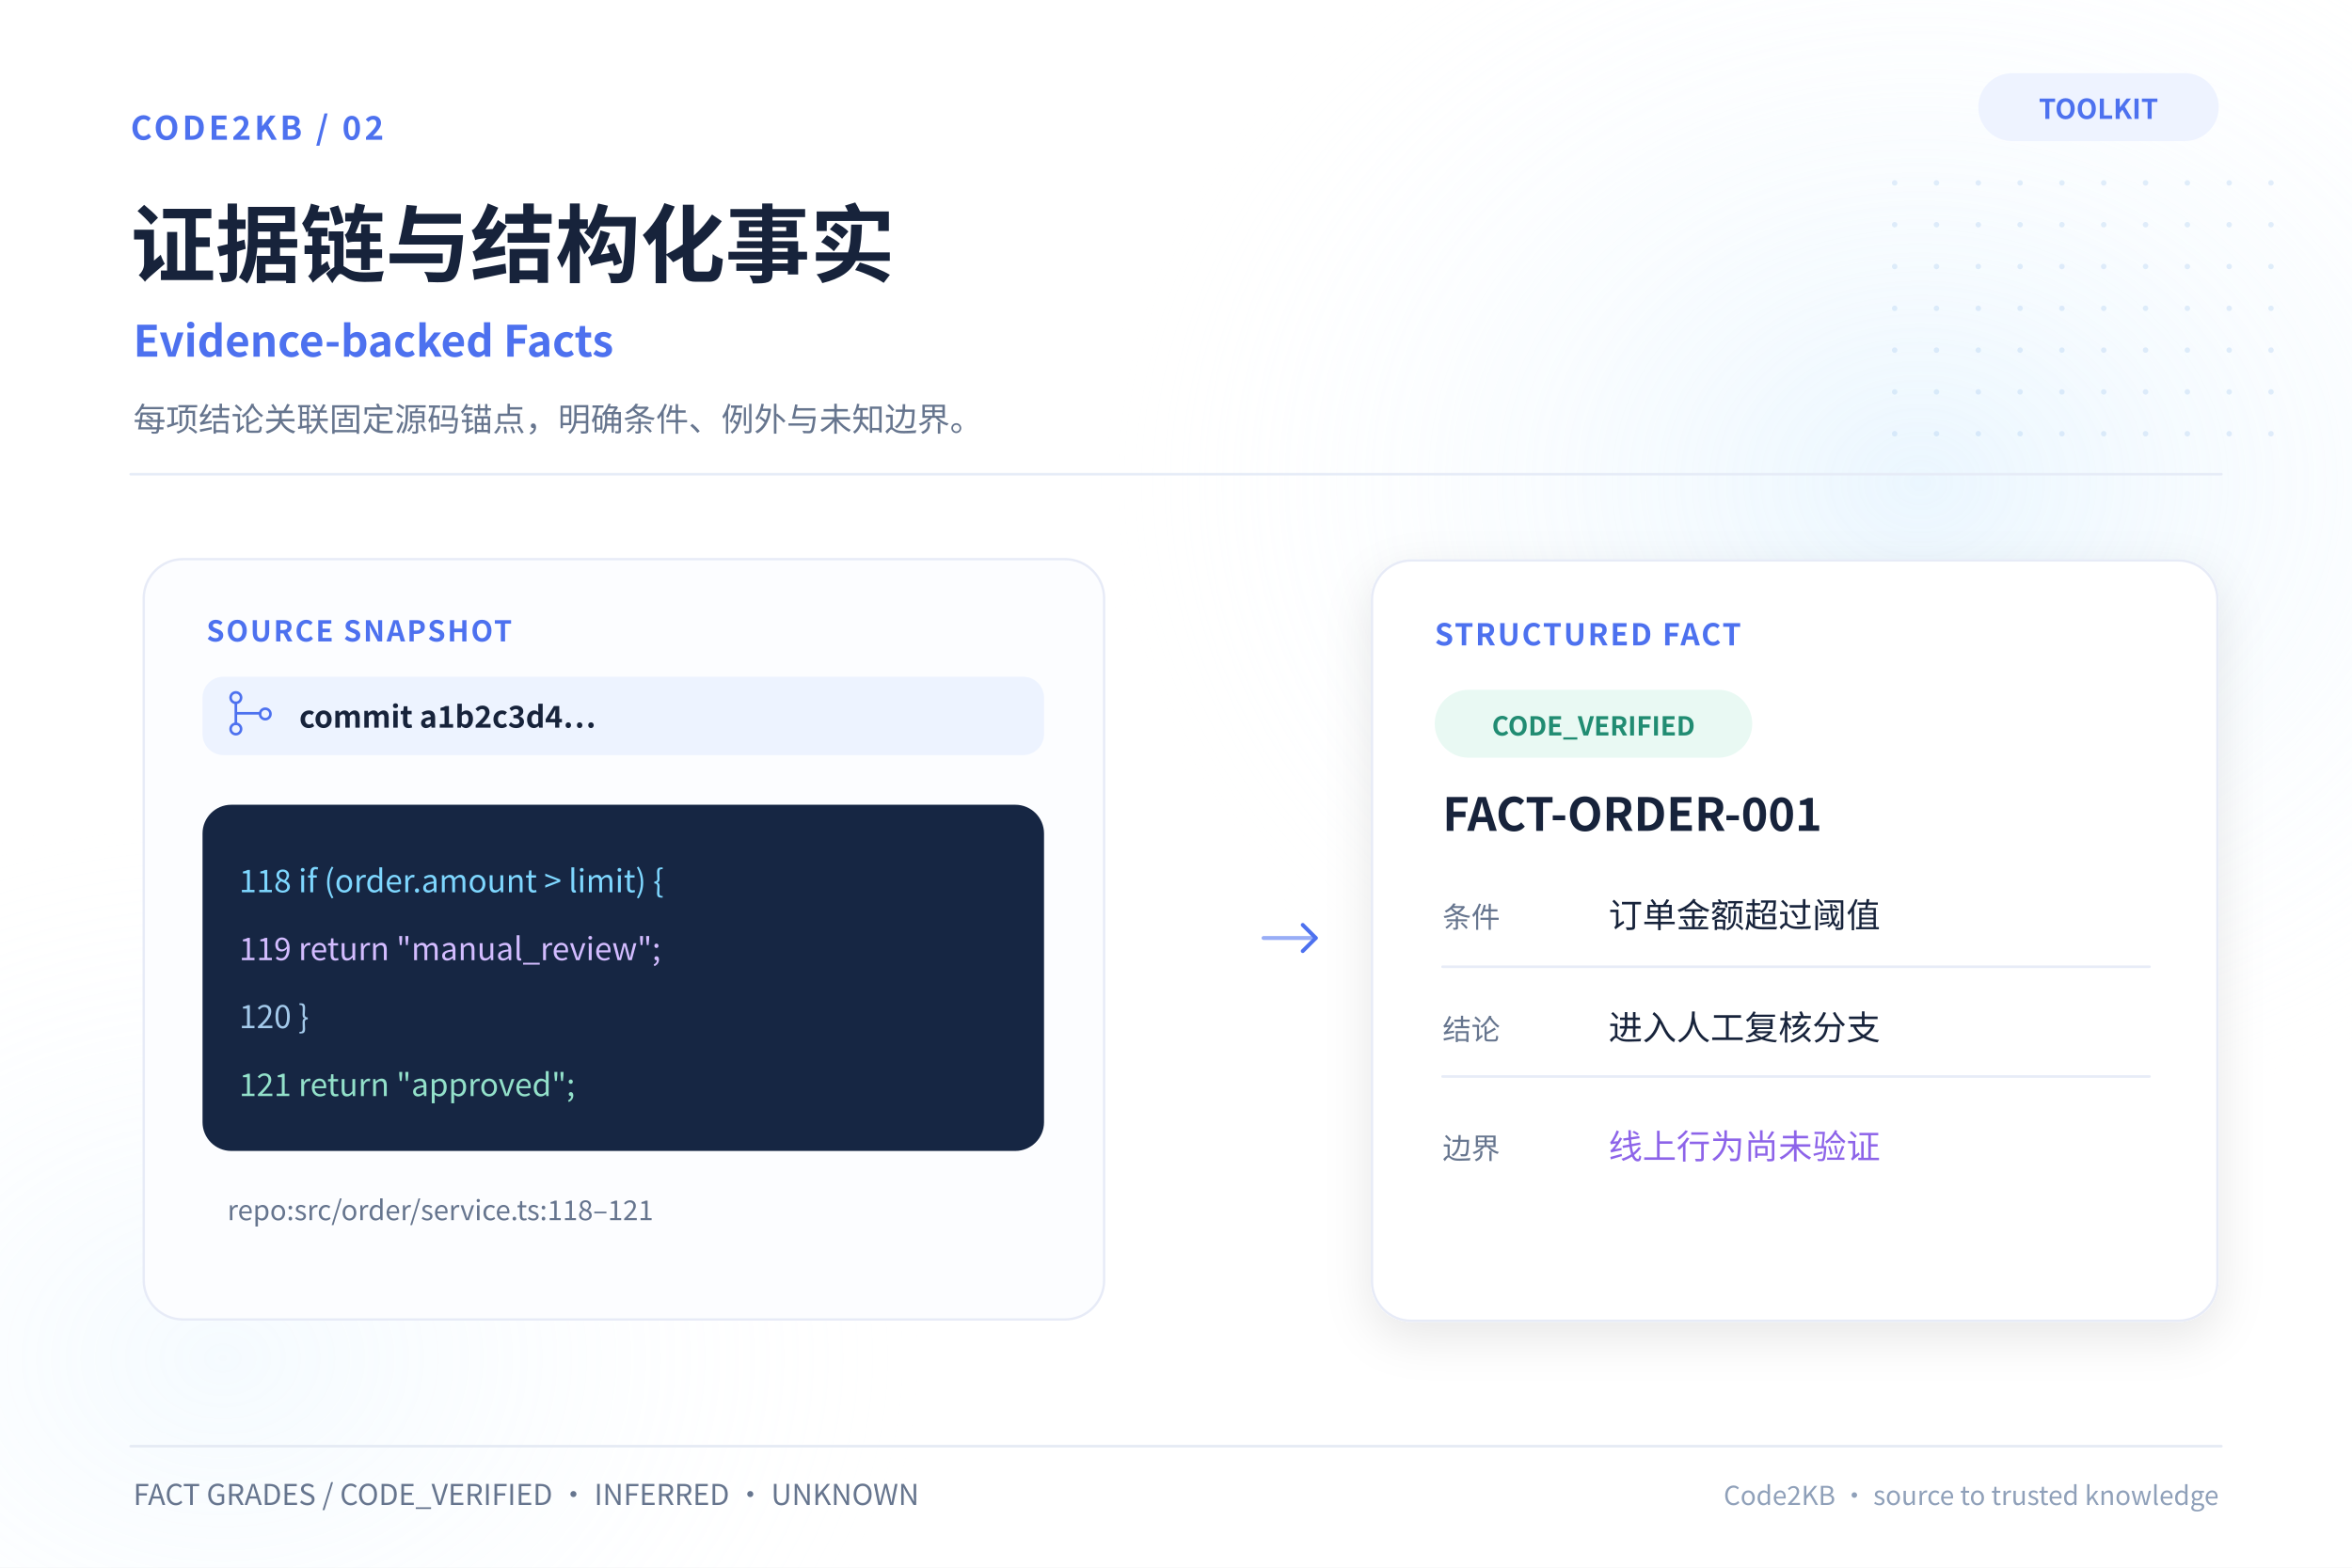
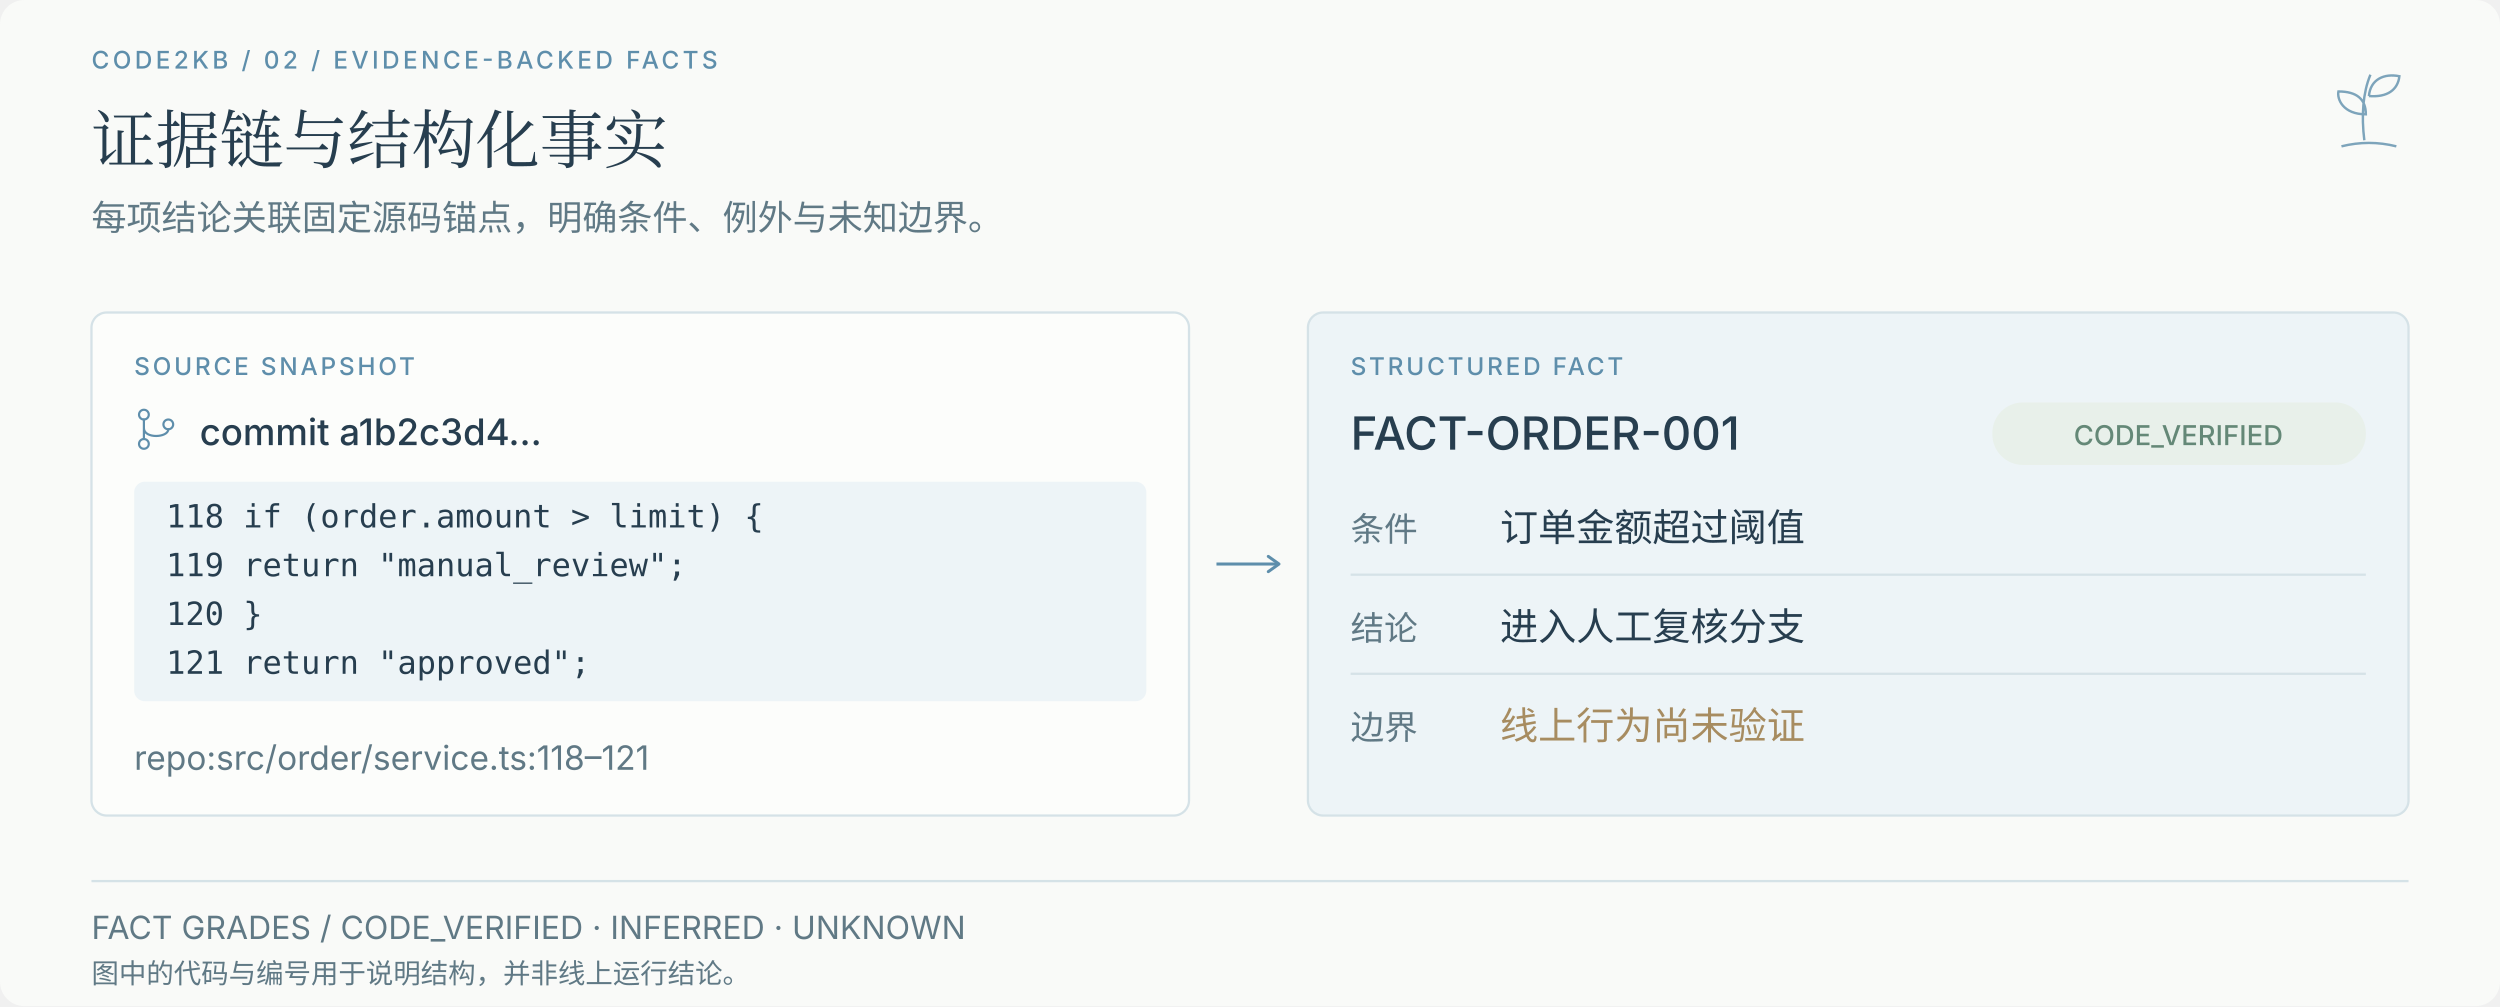
- <svg xmlns="http://www.w3.org/2000/svg" width="1800" height="1200" viewBox="0 0 1800 1200">
-   <defs>
-     <linearGradient id="brand" x1="0" y1="0" x2="1" y2="1">
-       <stop stop-color="#14C9E4" />
-       <stop offset=".48" stop-color="#507EFF" />
-       <stop offset="1" stop-color="#9667F4" />
-     </linearGradient>
-     <linearGradient id="mint" x1="0" y1="0" x2="1" y2="1">
-       <stop stop-color="#DAF9FE" />
-       <stop offset="1" stop-color="#EEE6FF" />
-     </linearGradient>
-     <linearGradient id="flow" x1="0" y1="0" x2="1" y2="0">
-       <stop stop-color="#22C6DC" />
-       <stop offset="1" stop-color="#8F6AF1" />
-     </linearGradient>
-     <linearGradient id="light" x1="0" y1="0" x2="1" y2="1">
-       <stop stop-color="#E8F9FF" />
-       <stop offset="1" stop-color="#F4EEFF" />
-     </linearGradient>
-     <radialGradient id="glow" cx="50%" cy="50%" r="50%">
-       <stop stop-color="#C9E8FE" stop-opacity=".57" />
-       <stop offset="1" stop-color="#FFFFFF" stop-opacity="0" />
-     </radialGradient>
-     <filter id="shadow" x="-20%" y="-30%" width="140%" height="170%">
-       <feGaussianBlur in="SourceAlpha" stdDeviation="18" />
-       <feOffset dy="12" />
-       <feComponentTransfer>
-         <feFuncA type="linear" slope=".095" />
-       </feComponentTransfer>
-       <feMerge>
-         <feMergeNode />
-         <feMergeNode in="SourceGraphic" />
-       </feMerge>
-     </filter>
-   </defs>
-   <rect x="0" y="0" width="1800" height="1200" rx="0" fill="#FFFFFF" stroke="none" stroke-width="1" opacity="1" />
-   <ellipse cx="1470" cy="370" rx="640" ry="520" fill="url(#glow)" opacity="0.65" />
-   <ellipse cx="170" cy="1040" rx="550" ry="430" fill="url(#glow)" opacity="0.33" />
-   <circle cx="1450" cy="140" r="2.1" fill="#9BC1ED" stroke="none" stroke-width="1" opacity="0.28" />
-   <circle cx="1450" cy="172" r="2.1" fill="#9BC1ED" stroke="none" stroke-width="1" opacity="0.28" />
-   <circle cx="1450" cy="204" r="2.1" fill="#9BC1ED" stroke="none" stroke-width="1" opacity="0.28" />
-   <circle cx="1450" cy="236" r="2.1" fill="#9BC1ED" stroke="none" stroke-width="1" opacity="0.28" />
-   <circle cx="1450" cy="268" r="2.1" fill="#9BC1ED" stroke="none" stroke-width="1" opacity="0.28" />
-   <circle cx="1450" cy="300" r="2.1" fill="#9BC1ED" stroke="none" stroke-width="1" opacity="0.28" />
-   <circle cx="1450" cy="332" r="2.1" fill="#9BC1ED" stroke="none" stroke-width="1" opacity="0.28" />
-   <circle cx="1482" cy="140" r="2.1" fill="#9BC1ED" stroke="none" stroke-width="1" opacity="0.28" />
-   <circle cx="1482" cy="172" r="2.1" fill="#9BC1ED" stroke="none" stroke-width="1" opacity="0.28" />
-   <circle cx="1482" cy="204" r="2.1" fill="#9BC1ED" stroke="none" stroke-width="1" opacity="0.28" />
-   <circle cx="1482" cy="236" r="2.1" fill="#9BC1ED" stroke="none" stroke-width="1" opacity="0.28" />
-   <circle cx="1482" cy="268" r="2.1" fill="#9BC1ED" stroke="none" stroke-width="1" opacity="0.28" />
-   <circle cx="1482" cy="300" r="2.1" fill="#9BC1ED" stroke="none" stroke-width="1" opacity="0.28" />
-   <circle cx="1482" cy="332" r="2.1" fill="#9BC1ED" stroke="none" stroke-width="1" opacity="0.28" />
-   <circle cx="1514" cy="140" r="2.1" fill="#9BC1ED" stroke="none" stroke-width="1" opacity="0.28" />
-   <circle cx="1514" cy="172" r="2.1" fill="#9BC1ED" stroke="none" stroke-width="1" opacity="0.28" />
-   <circle cx="1514" cy="204" r="2.1" fill="#9BC1ED" stroke="none" stroke-width="1" opacity="0.28" />
-   <circle cx="1514" cy="236" r="2.1" fill="#9BC1ED" stroke="none" stroke-width="1" opacity="0.28" />
-   <circle cx="1514" cy="268" r="2.1" fill="#9BC1ED" stroke="none" stroke-width="1" opacity="0.28" />
-   <circle cx="1514" cy="300" r="2.1" fill="#9BC1ED" stroke="none" stroke-width="1" opacity="0.28" />
-   <circle cx="1514" cy="332" r="2.1" fill="#9BC1ED" stroke="none" stroke-width="1" opacity="0.28" />
-   <circle cx="1546" cy="140" r="2.1" fill="#9BC1ED" stroke="none" stroke-width="1" opacity="0.28" />
-   <circle cx="1546" cy="172" r="2.1" fill="#9BC1ED" stroke="none" stroke-width="1" opacity="0.28" />
-   <circle cx="1546" cy="204" r="2.1" fill="#9BC1ED" stroke="none" stroke-width="1" opacity="0.28" />
-   <circle cx="1546" cy="236" r="2.1" fill="#9BC1ED" stroke="none" stroke-width="1" opacity="0.28" />
-   <circle cx="1546" cy="268" r="2.1" fill="#9BC1ED" stroke="none" stroke-width="1" opacity="0.28" />
-   <circle cx="1546" cy="300" r="2.1" fill="#9BC1ED" stroke="none" stroke-width="1" opacity="0.28" />
-   <circle cx="1546" cy="332" r="2.1" fill="#9BC1ED" stroke="none" stroke-width="1" opacity="0.28" />
-   <circle cx="1578" cy="140" r="2.1" fill="#9BC1ED" stroke="none" stroke-width="1" opacity="0.28" />
-   <circle cx="1578" cy="172" r="2.1" fill="#9BC1ED" stroke="none" stroke-width="1" opacity="0.28" />
-   <circle cx="1578" cy="204" r="2.1" fill="#9BC1ED" stroke="none" stroke-width="1" opacity="0.28" />
-   <circle cx="1578" cy="236" r="2.1" fill="#9BC1ED" stroke="none" stroke-width="1" opacity="0.28" />
-   <circle cx="1578" cy="268" r="2.1" fill="#9BC1ED" stroke="none" stroke-width="1" opacity="0.28" />
-   <circle cx="1578" cy="300" r="2.1" fill="#9BC1ED" stroke="none" stroke-width="1" opacity="0.28" />
-   <circle cx="1578" cy="332" r="2.1" fill="#9BC1ED" stroke="none" stroke-width="1" opacity="0.28" />
-   <circle cx="1610" cy="140" r="2.1" fill="#9BC1ED" stroke="none" stroke-width="1" opacity="0.28" />
-   <circle cx="1610" cy="172" r="2.1" fill="#9BC1ED" stroke="none" stroke-width="1" opacity="0.28" />
-   <circle cx="1610" cy="204" r="2.1" fill="#9BC1ED" stroke="none" stroke-width="1" opacity="0.28" />
-   <circle cx="1610" cy="236" r="2.1" fill="#9BC1ED" stroke="none" stroke-width="1" opacity="0.28" />
-   <circle cx="1610" cy="268" r="2.1" fill="#9BC1ED" stroke="none" stroke-width="1" opacity="0.28" />
-   <circle cx="1610" cy="300" r="2.1" fill="#9BC1ED" stroke="none" stroke-width="1" opacity="0.28" />
-   <circle cx="1610" cy="332" r="2.1" fill="#9BC1ED" stroke="none" stroke-width="1" opacity="0.28" />
-   <circle cx="1642" cy="140" r="2.1" fill="#9BC1ED" stroke="none" stroke-width="1" opacity="0.28" />
-   <circle cx="1642" cy="172" r="2.1" fill="#9BC1ED" stroke="none" stroke-width="1" opacity="0.28" />
-   <circle cx="1642" cy="204" r="2.1" fill="#9BC1ED" stroke="none" stroke-width="1" opacity="0.28" />
-   <circle cx="1642" cy="236" r="2.1" fill="#9BC1ED" stroke="none" stroke-width="1" opacity="0.28" />
-   <circle cx="1642" cy="268" r="2.1" fill="#9BC1ED" stroke="none" stroke-width="1" opacity="0.28" />
-   <circle cx="1642" cy="300" r="2.1" fill="#9BC1ED" stroke="none" stroke-width="1" opacity="0.28" />
-   <circle cx="1642" cy="332" r="2.1" fill="#9BC1ED" stroke="none" stroke-width="1" opacity="0.28" />
-   <circle cx="1674" cy="140" r="2.1" fill="#9BC1ED" stroke="none" stroke-width="1" opacity="0.28" />
-   <circle cx="1674" cy="172" r="2.1" fill="#9BC1ED" stroke="none" stroke-width="1" opacity="0.28" />
-   <circle cx="1674" cy="204" r="2.1" fill="#9BC1ED" stroke="none" stroke-width="1" opacity="0.28" />
-   <circle cx="1674" cy="236" r="2.1" fill="#9BC1ED" stroke="none" stroke-width="1" opacity="0.28" />
-   <circle cx="1674" cy="268" r="2.1" fill="#9BC1ED" stroke="none" stroke-width="1" opacity="0.28" />
-   <circle cx="1674" cy="300" r="2.1" fill="#9BC1ED" stroke="none" stroke-width="1" opacity="0.28" />
-   <circle cx="1674" cy="332" r="2.1" fill="#9BC1ED" stroke="none" stroke-width="1" opacity="0.28" />
-   <circle cx="1706" cy="140" r="2.1" fill="#9BC1ED" stroke="none" stroke-width="1" opacity="0.28" />
-   <circle cx="1706" cy="172" r="2.1" fill="#9BC1ED" stroke="none" stroke-width="1" opacity="0.28" />
-   <circle cx="1706" cy="204" r="2.1" fill="#9BC1ED" stroke="none" stroke-width="1" opacity="0.28" />
-   <circle cx="1706" cy="236" r="2.1" fill="#9BC1ED" stroke="none" stroke-width="1" opacity="0.28" />
-   <circle cx="1706" cy="268" r="2.1" fill="#9BC1ED" stroke="none" stroke-width="1" opacity="0.28" />
-   <circle cx="1706" cy="300" r="2.1" fill="#9BC1ED" stroke="none" stroke-width="1" opacity="0.28" />
-   <circle cx="1706" cy="332" r="2.1" fill="#9BC1ED" stroke="none" stroke-width="1" opacity="0.28" />
-   <circle cx="1738" cy="140" r="2.1" fill="#9BC1ED" stroke="none" stroke-width="1" opacity="0.28" />
-   <circle cx="1738" cy="172" r="2.1" fill="#9BC1ED" stroke="none" stroke-width="1" opacity="0.28" />
-   <circle cx="1738" cy="204" r="2.1" fill="#9BC1ED" stroke="none" stroke-width="1" opacity="0.28" />
-   <circle cx="1738" cy="236" r="2.1" fill="#9BC1ED" stroke="none" stroke-width="1" opacity="0.28" />
-   <circle cx="1738" cy="268" r="2.1" fill="#9BC1ED" stroke="none" stroke-width="1" opacity="0.28" />
-   <circle cx="1738" cy="300" r="2.1" fill="#9BC1ED" stroke="none" stroke-width="1" opacity="0.28" />
-   <circle cx="1738" cy="332" r="2.1" fill="#9BC1ED" stroke="none" stroke-width="1" opacity="0.28" />
-   <text x="100" y="107" font-family="Noto Sans CJK SC, sans-serif" font-size="25" font-weight="650" fill="#4D71EF" text-anchor="start" letter-spacing="2.4">CODE2KB  /  02</text>
-   <rect x="1514" y="56" width="184" height="52" rx="26" fill="#EEF3FF" stroke="none" stroke-width="1" opacity="1" />
-   <text x="1606.0" y="91" font-family="Noto Sans CJK SC, sans-serif" font-size="21" font-weight="550" fill="#4D71EF" text-anchor="middle" letter-spacing="0">TOOLKIT</text>
-   <text x="100" y="211" font-family="Noto Sans CJK SC, sans-serif" font-size="65" font-weight="720" fill="#17233B" text-anchor="start" letter-spacing="0">证据链与结构化事实</text>
-   <text x="102" y="273" font-family="Noto Sans CJK SC, sans-serif" font-size="33" font-weight="580" fill="#4D71EF" text-anchor="start" letter-spacing="0">Evidence-backed Facts</text>
-   <text x="102" y="330" font-family="Noto Sans CJK SC, sans-serif" font-size="25" font-weight="400" fill="#66758E" text-anchor="start" letter-spacing="0">每项结论关联固定源码锚点，明确条件、例外与未知边界。</text>
-   <path d="M100 363 L1700 363" fill="none" stroke="#E6ECF7" stroke-width="2" stroke-linecap="round" stroke-linejoin="round" opacity="1" />
-   <rect x="110" y="428" width="735" height="582" rx="30" fill="#FCFDFF" stroke="#E7EBF7" stroke-width="1.8" opacity="1" />
-   <text x="158" y="491" font-family="Noto Sans CJK SC, sans-serif" font-size="22" font-weight="680" fill="#4D71EF" text-anchor="start" letter-spacing="1.4">SOURCE SNAPSHOT</text>
-   <rect x="155" y="518" width="644" height="60" rx="16" fill="#EDF3FF" stroke="none" stroke-width="1" opacity="1" />
-   <g transform="translate(172 526) scale(0.5)" stroke="#4D71EF" stroke-width="4" fill="none" stroke-linecap="round" stroke-linejoin="round">
-     <circle cx="17" cy="16" r="8" />
-     <circle cx="17" cy="64" r="8" />
-     <circle cx="62" cy="41" r="8" />
-     <path d="M17 24V56 M17 40H54" />
+ <svg xmlns="http://www.w3.org/2000/svg" width="1640" height="660" viewBox="0 0 1640 660" role="img" aria-labelledby="title desc">
+   <rect x="0" y="0" width="1640" height="660" rx="16" fill="#f9faf8" stroke="none" stroke-width="1.5" />
+   <text x="60" y="45" font-family="Inter, -apple-system, BlinkMacSystemFont, Segoe UI, Noto Sans CJK SC, PingFang SC, Microsoft YaHei, sans-serif" font-size="16" font-weight="500" fill="#5e8eab" text-anchor="start" letter-spacing="2.2">CODE2KB  /  02  /  EVIDENCE-BACKED FACTS</text>
+   <text x="60" y="107" font-family="Noto Serif CJK SC, Songti SC, STSong, Georgia, serif" font-size="42" font-weight="400" fill="#273e4f" text-anchor="start">证据链与结构化事实</text>
+   <text x="60" y="151" font-family="Inter, -apple-system, BlinkMacSystemFont, Segoe UI, Noto Sans CJK SC, PingFang SC, Microsoft YaHei, sans-serif" font-size="23" font-weight="400" fill="#607985" text-anchor="start">每项结论关联固定源码锚点，明确条件、例外与未知边界。</text>
+   <g transform="translate(1530 45)" fill="none" stroke="#5e8eab" stroke-width="1.6" opacity="0.8">
+     <path d="M21 47c-2-16-1-31 4-43M22 30C7 30 3 20 4 15c12 0 18 5 18 15Zm2-12C25 7 34 3 44 5c-1 9-8 14-20 13M6 51c12-3 24-3 36 0" />
  </g>
-   <text x="229" y="557" font-family="Noto Sans CJK SC, sans-serif" font-size="23" font-weight="550" fill="#17233B" text-anchor="start" letter-spacing="0">commit  a1b2c3d4…</text>
-   <rect x="155" y="616" width="644" height="265" rx="22" fill="#162643" stroke="none" stroke-width="1" opacity="1" />
-   <text x="183" y="683" font-family="Noto Sans CJK SC, sans-serif" font-size="24" font-weight="490" fill="#7ED7FF" text-anchor="start" letter-spacing="0">118   if (order.amount &gt; limit) {</text>
-   <text x="183" y="735" font-family="Noto Sans CJK SC, sans-serif" font-size="24" font-weight="490" fill="#D3BCFF" text-anchor="start" letter-spacing="0">119       return "manual_review";</text>
-   <text x="183" y="787" font-family="Noto Sans CJK SC, sans-serif" font-size="24" font-weight="490" fill="#A3C9EA" text-anchor="start" letter-spacing="0">120   }</text>
-   <text x="183" y="839" font-family="Noto Sans CJK SC, sans-serif" font-size="24" font-weight="490" fill="#93E1CA" text-anchor="start" letter-spacing="0">121   return "approved";</text>
-   <text x="174" y="934" font-family="Noto Sans CJK SC, sans-serif" font-size="21" font-weight="500" fill="#66758E" text-anchor="start" letter-spacing="0">repo:src/order/service.ts:118–121</text>
-   <path d="M848 718 C929 718 943 718 1015 718" fill="none" stroke="url(#flow)" stroke-width="5" stroke-linecap="round" stroke-linejoin="round" opacity="1" />
-   <path d="M967 718 L1007 718" fill="none" stroke="#4D71EF" stroke-width="3" stroke-linecap="round" stroke-linejoin="round" opacity="0.58" />
-   <path d="M997 708L1007 718L997 728" fill="none" stroke="#4D71EF" stroke-width="3" stroke-linecap="round" stroke-linejoin="round" opacity="1" />
-   <rect x="1050" y="429" width="647" height="582" rx="30" fill="white" stroke="#E7EBF7" stroke-width="1.8" opacity="1" filter="url(#shadow)" />
-   <text x="1098" y="494" font-family="Noto Sans CJK SC, sans-serif" font-size="23" font-weight="690" fill="#4D71EF" text-anchor="start" letter-spacing="1.4">STRUCTURED FACT</text>
-   <rect x="1098" y="528" width="243" height="52" rx="26" fill="#E9F9F3" stroke="none" stroke-width="1" opacity="1" />
-   <text x="1219.5" y="563" font-family="Noto Sans CJK SC, sans-serif" font-size="20" font-weight="550" fill="#218C72" text-anchor="middle" letter-spacing="0">CODE_VERIFIED</text>
-   <text x="1104" y="636" font-family="Noto Sans CJK SC, sans-serif" font-size="35" font-weight="660" fill="#17233B" text-anchor="start" letter-spacing="0">FACT-ORDER-001</text>
-   <text x="1104" y="710" font-family="Noto Sans CJK SC, sans-serif" font-size="22" font-weight="400" fill="#66758E" text-anchor="start" letter-spacing="0">条件</text>
-   <text x="1231" y="710" font-family="Noto Sans CJK SC, sans-serif" font-size="26" font-weight="530" fill="#17233B" text-anchor="start" letter-spacing="0">订单金额超过阈值</text>
-   <path d="M1104 740 L1645 740" fill="none" stroke="#E7ECF7" stroke-width="2" stroke-linecap="round" stroke-linejoin="round" opacity="1" />
-   <text x="1104" y="796" font-family="Noto Sans CJK SC, sans-serif" font-size="22" font-weight="400" fill="#66758E" text-anchor="start" letter-spacing="0">结论</text>
-   <text x="1231" y="796" font-family="Noto Sans CJK SC, sans-serif" font-size="26" font-weight="530" fill="#17233B" text-anchor="start" letter-spacing="0">进入人工复核分支</text>
-   <path d="M1104 824 L1645 824" fill="none" stroke="#E7ECF7" stroke-width="2" stroke-linecap="round" stroke-linejoin="round" opacity="1" />
-   <text x="1104" y="887" font-family="Noto Sans CJK SC, sans-serif" font-size="22" font-weight="400" fill="#66758E" text-anchor="start" letter-spacing="0">边界</text>
-   <text x="1231" y="887" font-family="Noto Sans CJK SC, sans-serif" font-size="26" font-weight="530" fill="#8D64E9" text-anchor="start" letter-spacing="0">线上行为尚未验证</text>
-   <path d="M100 1107 L1700 1107" fill="none" stroke="#E5EAF4" stroke-width="2" stroke-linecap="round" stroke-linejoin="round" opacity="1" />
-   <text x="102" y="1152" font-family="Noto Sans CJK SC, sans-serif" font-size="22" font-weight="450" fill="#66758E" text-anchor="start" letter-spacing="0">FACT GRADES  /  CODE_VERIFIED  ·  INFERRED  ·  UNKNOWN</text>
-   <text x="1698" y="1152" font-family="Noto Sans CJK SC, sans-serif" font-size="20" font-weight="400" fill="#8FA0B9" text-anchor="end" letter-spacing="0">Code2KB  ·  source to trusted knowledge</text>
+   <rect x="60" y="205" width="720" height="330" rx="10" fill="#fcfdfb" stroke="#d5e2e7" stroke-width="1.5" />
+   <text x="88" y="246" font-family="Inter, -apple-system, BlinkMacSystemFont, Segoe UI, Noto Sans CJK SC, PingFang SC, Microsoft YaHei, sans-serif" font-size="16" font-weight="500" fill="#5e8eab" text-anchor="start" letter-spacing="1.8">SOURCE SNAPSHOT</text>
+   <g transform="translate(88 268) scale(0.8)" fill="none" stroke="#5e8eab" stroke-width="1.8" stroke-linecap="round" stroke-linejoin="round">
+     <circle cx="8" cy="5" r="4" />
+     <circle cx="8" cy="29" r="4" />
+     <circle cx="28" cy="13" r="4" />
+     <path d="M8 9v16m0-9c0 9 20 8 20 1" />
+   </g>
+   <text x="131" y="292" font-family="Inter, -apple-system, BlinkMacSystemFont, Segoe UI, Noto Sans CJK SC, PingFang SC, Microsoft YaHei, sans-serif" font-size="24" font-weight="500" fill="#273e4f" text-anchor="start">commit  a1b2c3d4…</text>
+   <rect x="88" y="316" width="664" height="144" rx="7" fill="#edf4f7" stroke="none" stroke-width="1.5" />
+   <text x="109" y="346" font-family="Inter, -apple-system, BlinkMacSystemFont, Segoe UI, Noto Sans CJK SC, PingFang SC, Microsoft YaHei, sans-serif" font-size="21" font-weight="400" fill="#273e4f" text-anchor="start" style="font-family: ui-monospace, SFMono-Regular, Consolas, monospace">118   if (order.amount &gt; limit) {</text>
+   <text x="109" y="378" font-family="Inter, -apple-system, BlinkMacSystemFont, Segoe UI, Noto Sans CJK SC, PingFang SC, Microsoft YaHei, sans-serif" font-size="21" font-weight="400" fill="#273e4f" text-anchor="start" style="font-family: ui-monospace, SFMono-Regular, Consolas, monospace">119       return "manual_review";</text>
+   <text x="109" y="410" font-family="Inter, -apple-system, BlinkMacSystemFont, Segoe UI, Noto Sans CJK SC, PingFang SC, Microsoft YaHei, sans-serif" font-size="21" font-weight="400" fill="#273e4f" text-anchor="start" style="font-family: ui-monospace, SFMono-Regular, Consolas, monospace">120   }</text>
+   <text x="109" y="442" font-family="Inter, -apple-system, BlinkMacSystemFont, Segoe UI, Noto Sans CJK SC, PingFang SC, Microsoft YaHei, sans-serif" font-size="21" font-weight="400" fill="#273e4f" text-anchor="start" style="font-family: ui-monospace, SFMono-Regular, Consolas, monospace">121   return "approved";</text>
+   <text x="88" y="505" font-family="Inter, -apple-system, BlinkMacSystemFont, Segoe UI, Noto Sans CJK SC, PingFang SC, Microsoft YaHei, sans-serif" font-size="22" font-weight="400" fill="#607985" text-anchor="start">repo:src/order/service.ts:118–121</text>
+   <path d="M798 370 H839" fill="none" stroke="#5e8eab" stroke-width="2" />
+   <path d="M832 365 L839 370 L832 375" fill="none" stroke="#5e8eab" stroke-width="2" stroke-linecap="round" stroke-linejoin="round" />
+   <rect x="858" y="205" width="722" height="330" rx="10" fill="#edf4f7" stroke="#d5e2e7" stroke-width="1.5" />
+   <text x="886" y="246" font-family="Inter, -apple-system, BlinkMacSystemFont, Segoe UI, Noto Sans CJK SC, PingFang SC, Microsoft YaHei, sans-serif" font-size="16" font-weight="500" fill="#5e8eab" text-anchor="start" letter-spacing="1.8">STRUCTURED FACT</text>
+   <text x="886" y="295" font-family="Inter, -apple-system, BlinkMacSystemFont, Segoe UI, Noto Sans CJK SC, PingFang SC, Microsoft YaHei, sans-serif" font-size="30" font-weight="500" fill="#273e4f" text-anchor="start">FACT-ORDER-001</text>
+   <rect x="1307" y="264" width="245" height="41" rx="20" fill="#e8f0ea" stroke="none" stroke-width="1.5" />
+   <text x="1429" y="292" font-family="Inter, -apple-system, BlinkMacSystemFont, Segoe UI, Noto Sans CJK SC, PingFang SC, Microsoft YaHei, sans-serif" font-size="18" font-weight="500" fill="#648877" text-anchor="middle">CODE_VERIFIED</text>
+   <text x="886" y="355" font-family="Inter, -apple-system, BlinkMacSystemFont, Segoe UI, Noto Sans CJK SC, PingFang SC, Microsoft YaHei, sans-serif" font-size="22" font-weight="400" fill="#607985" text-anchor="start">条件</text>
+   <text x="984" y="355" font-family="Inter, -apple-system, BlinkMacSystemFont, Segoe UI, Noto Sans CJK SC, PingFang SC, Microsoft YaHei, sans-serif" font-size="25" font-weight="400" fill="#273e4f" text-anchor="start">订单金额超过阈值</text>
+   <path d="M886 377 H1552" fill="none" stroke="#d5e2e7" stroke-width="1.5" />
+   <text x="886" y="420" font-family="Inter, -apple-system, BlinkMacSystemFont, Segoe UI, Noto Sans CJK SC, PingFang SC, Microsoft YaHei, sans-serif" font-size="22" font-weight="400" fill="#607985" text-anchor="start">结论</text>
+   <text x="984" y="420" font-family="Inter, -apple-system, BlinkMacSystemFont, Segoe UI, Noto Sans CJK SC, PingFang SC, Microsoft YaHei, sans-serif" font-size="25" font-weight="400" fill="#273e4f" text-anchor="start">进入人工复核分支</text>
+   <path d="M886 442 H1552" fill="none" stroke="#d5e2e7" stroke-width="1.5" />
+   <text x="886" y="485" font-family="Inter, -apple-system, BlinkMacSystemFont, Segoe UI, Noto Sans CJK SC, PingFang SC, Microsoft YaHei, sans-serif" font-size="22" font-weight="400" fill="#607985" text-anchor="start">边界</text>
+   <text x="984" y="485" font-family="Inter, -apple-system, BlinkMacSystemFont, Segoe UI, Noto Sans CJK SC, PingFang SC, Microsoft YaHei, sans-serif" font-size="25" font-weight="400" fill="#a78c60" text-anchor="start">线上行为尚未验证</text>
+   <path d="M60 578 H1580" fill="none" stroke="#d5e2e7" stroke-width="1.5" />
+   <text x="60" y="616" font-family="Inter, -apple-system, BlinkMacSystemFont, Segoe UI, Noto Sans CJK SC, PingFang SC, Microsoft YaHei, sans-serif" font-size="21" font-weight="400" fill="#607985" text-anchor="start">FACT GRADES   /   CODE_VERIFIED  ·  INFERRED  ·  UNKNOWN</text>
+   <text x="60" y="645" font-family="Inter, -apple-system, BlinkMacSystemFont, Segoe UI, Noto Sans CJK SC, PingFang SC, Microsoft YaHei, sans-serif" font-size="18" font-weight="400" fill="#607985" text-anchor="start">图中的代码与编号用于说明结构，并非线上运行结论。</text>
</svg>
